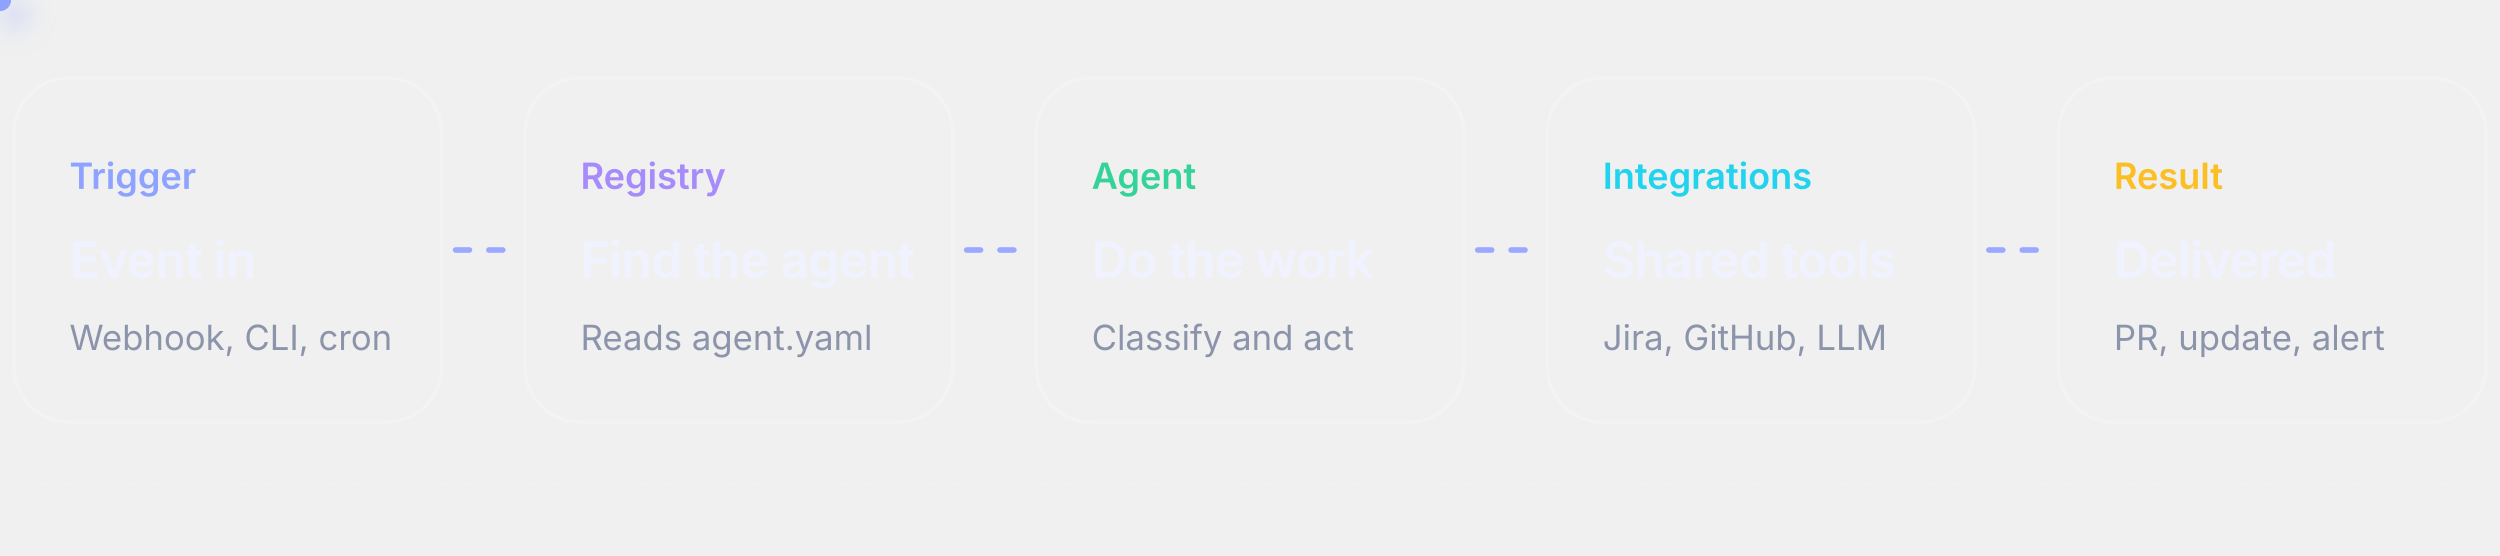
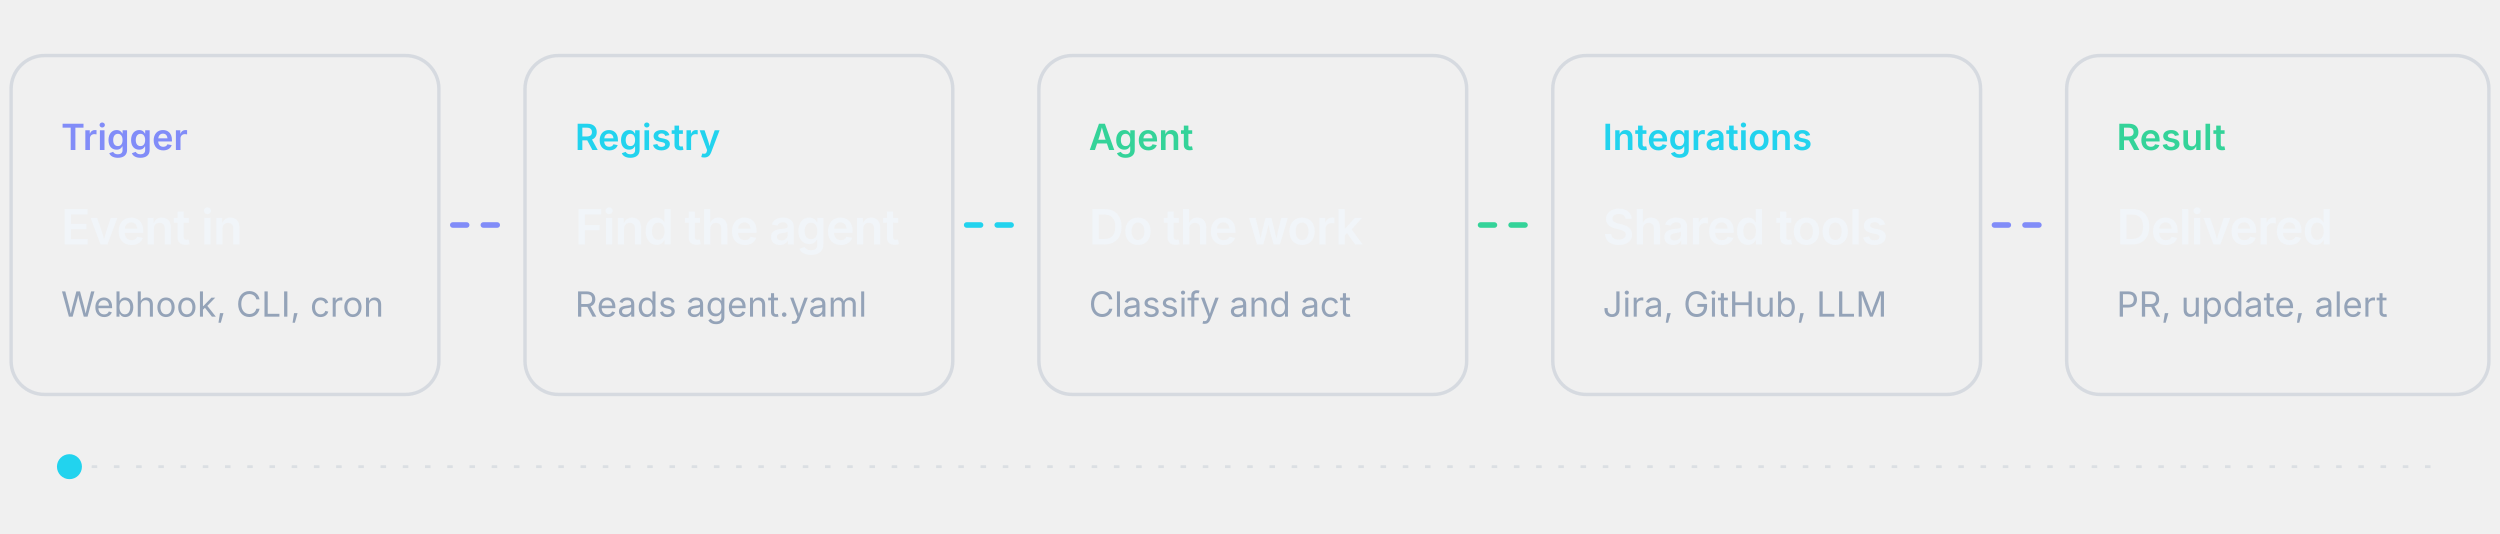
- <svg xmlns="http://www.w3.org/2000/svg" viewBox="0 0 900 200" width="900" height="200" role="img">
-   <defs>
-     <filter id="glow" x="-50%" y="-200%" width="200%" height="500%">
-       <feGaussianBlur stdDeviation="5" />
-     </filter>
-     <filter id="tglow" x="-20%" y="-50%" width="140%" height="200%">
-       <feGaussianBlur stdDeviation="14" />
-     </filter>
-     <filter id="soft">
-       <feGaussianBlur stdDeviation="2.5" />
-     </filter>
-     <linearGradient id="ttl" x1="0" x2="1">
-       <stop class="g1" offset="0" />
-       <stop class="g2" offset=".6" />
-       <stop class="g3" offset="1" />
-     </linearGradient>
-     <linearGradient id="edge" x1="0" x2="1">
-       <stop offset="0" stop-color="#8ea2ff" stop-opacity="0" />
-       <stop offset=".5" stop-color="#8ea2ff" />
-       <stop offset="1" stop-color="#22d3ee" stop-opacity="0" />
-     </linearGradient>
-   </defs>
+ <svg xmlns="http://www.w3.org/2000/svg" viewBox="0 0 900 192" width="900" height="192" role="img" aria-label="Execution flow">
  <style>
- text{font-family:-apple-system,BlinkMacSystemFont,'SF Pro Display','Inter','Segoe UI',Helvetica,Arial,sans-serif}
- .m{font-family:'SF Mono',ui-monospace,Menlo,Consolas,monospace}
- .fg{fill:#f0f3ff} .mut{fill:#8b94aa} .dim{fill:#6b7488}
- .bd{fill:none;stroke:#fff;stroke-opacity:.2;stroke-width:1.2}
- .ln{stroke:#fff;stroke-opacity:.14}
- .g1{stop-color:#ffffff} .g2{stop-color:#9aa8ff} .g3{stop-color:#67e8f9}
- @media (prefers-color-scheme:light){
-  .fg{fill:#1f2328} .mut{fill:#59636e} .dim{fill:#818b98}
-  .bd{stroke:#000;stroke-opacity:.2} .ln{stroke:#000;stroke-opacity:.16}
-  .g1{stop-color:#1f2328} .g2{stop-color:#4f46e5} .g3{stop-color:#0891b2}
- }
- @media (prefers-reduced-motion:reduce){*{animation:none!important}}
- .dash{stroke-dasharray:5 7;animation:fl 1.2s linear infinite}
- @keyframes fl{to{stroke-dashoffset:-12}}
- .pulse{animation:pl 4s ease-in-out infinite}
- @keyframes pl{0%,100%{opacity:.25}50%{opacity:.8}}
+   text { font-family: -apple-system, BlinkMacSystemFont, 'SF Pro Display', 'Inter', 'Segoe UI', Helvetica, Arial, sans-serif; }
+   .m { font-family: 'SF Mono', ui-monospace, Menlo, Consolas, monospace; }
+   .fg { fill: #F1F5F9; }
+   .mut { fill: #94A3B8; }
+   .bd { fill: none; stroke: #94A3B8; stroke-opacity: 0.28; stroke-width: 1.25; }
+   .ln { stroke: #94A3B8; stroke-opacity: 0.22; }
+   .indigo { fill: #818CF8; }
+   .indigo-s { stroke: #818CF8; }
+   .cyan { fill: #22D3EE; }
+   .cyan-s { stroke: #22D3EE; }
+   .emerald { fill: #34D399; }
+   .emerald-s { stroke: #34D399; }
+   .g1 { stop-color: #F1F5F9; }
+   .g2 { stop-color: #818CF8; }
+   .g3 { stop-color: #22D3EE; }
+   .g4 { stop-color: #34D399; }
+   @media (prefers-color-scheme: light) {
+     .fg { fill: #0F172A; }
+     .mut { fill: #475569; }
+     .bd { stroke: #0F172A; stroke-opacity: 0.18; }
+     .ln { stroke: #0F172A; stroke-opacity: 0.18; }
+     .indigo { fill: #4F46E5; }
+     .indigo-s { stroke: #4F46E5; }
+     .cyan { fill: #0891B2; }
+     .cyan-s { stroke: #0891B2; }
+     .emerald { fill: #059669; }
+     .emerald-s { stroke: #059669; }
+     .g1 { stop-color: #0F172A; }
+     .g2 { stop-color: #6366F1; }
+     .g3 { stop-color: #06B6D4; }
+     .g4 { stop-color: #10B981; }
+   }
+   
+   .dash { stroke-dasharray: 5 6; animation: afa-fl 1.2s linear infinite; }
+   @keyframes afa-fl { to { stroke-dashoffset: -11; } }
+   .runner { animation: afa-run 6s ease-in-out infinite; }
+   @keyframes afa-run {
+     0% { transform: translateX(0px); opacity: 0.3; }
+     10% { opacity: 1; }
+     90% { opacity: 1; }
+     100% { transform: translateX(850px); opacity: 0.3; }
+   }
+   
+   @media (prefers-reduced-motion: reduce) {
+     *, *::before, *::after { animation: none !important; transition: none !important; }
+   }
</style>
-   <rect x="5" y="28" width="154" height="124" rx="20" class="bd" />
-   <text x="25" y="68" font-size="13" font-weight="600" fill="#8ea2ff">Trigger</text>
-   <text x="25" y="100" font-size="18" font-weight="600" letter-spacing="-.3" class="fg">Event in</text>
-   <text x="25" y="126" font-size="12.5" class="mut">Webhook, CLI, cron</text>
-   <line class="dash" x1="164" y1="90.0" x2="184" y2="90.0" stroke="#9aa8ff" stroke-width="2" stroke-linecap="round" />
-   <rect x="189" y="28" width="154" height="124" rx="20" class="bd" />
-   <text x="209" y="68" font-size="13" font-weight="600" fill="#a78bfa">Registry</text>
-   <text x="209" y="100" font-size="18" font-weight="600" letter-spacing="-.3" class="fg">Find the agent</text>
-   <text x="209" y="126" font-size="12.5" class="mut">Reads agent.yaml</text>
-   <line class="dash" x1="348" y1="90.0" x2="368" y2="90.0" stroke="#9aa8ff" stroke-width="2" stroke-linecap="round" />
-   <rect x="373" y="28" width="154" height="124" rx="20" class="bd" />
-   <text x="393" y="68" font-size="13" font-weight="600" fill="#34d399">Agent</text>
-   <text x="393" y="100" font-size="18" font-weight="600" letter-spacing="-.3" class="fg">Do the work</text>
-   <text x="393" y="126" font-size="12.5" class="mut">Classify and act</text>
-   <line class="dash" x1="532" y1="90.0" x2="552" y2="90.0" stroke="#9aa8ff" stroke-width="2" stroke-linecap="round" />
-   <rect x="557" y="28" width="154" height="124" rx="20" class="bd" />
-   <text x="577" y="68" font-size="13" font-weight="600" fill="#22d3ee">Integrations</text>
-   <text x="577" y="100" font-size="18" font-weight="600" letter-spacing="-.3" class="fg">Shared tools</text>
-   <text x="577" y="126" font-size="12.5" class="mut">Jira, GitHub, LLM</text>
-   <line class="dash" x1="716" y1="90.0" x2="736" y2="90.0" stroke="#9aa8ff" stroke-width="2" stroke-linecap="round" />
-   <rect x="741" y="28" width="154" height="124" rx="20" class="bd" />
-   <text x="761" y="68" font-size="13" font-weight="600" fill="#fbbf24">Result</text>
-   <text x="761" y="100" font-size="18" font-weight="600" letter-spacing="-.3" class="fg">Delivered</text>
-   <text x="761" y="126" font-size="12.5" class="mut">PR, update, alert</text>
-   <path id="r" d="M15 174 H885" fill="none" />
-   <line x1="15" y1="174" x2="885" y2="174" class="ln" stroke-dasharray="2 6" />
-   <circle r="10" fill="#8ea2ff" opacity=".5" filter="url(#glow)">
-     <animateMotion dur="6s" repeatCount="indefinite">
-       <mpath href="#r" />
-     </animateMotion>
-   </circle>
-   <circle r="4" fill="#8ea2ff">
-     <animateMotion dur="6s" repeatCount="indefinite">
-       <mpath href="#r" />
-     </animateMotion>
-   </circle>
+   <rect x="4" y="20" width="154" height="122" rx="12" class="bd" />
+   <text x="22" y="54" font-size="13" font-weight="600" class="indigo">Trigger</text>
+   <text x="22" y="88" font-size="17.5" font-weight="600" letter-spacing="-0.3" class="fg">Event in</text>
+   <text x="22" y="114" font-size="12.5" class="mut">Webhook, CLI, cron</text>
+   <line class="dash indigo-s" x1="163" y1="81" x2="184" y2="81" stroke-width="2" stroke-linecap="round" />
+   <rect x="189" y="20" width="154" height="122" rx="12" class="bd" />
+   <text x="207" y="54" font-size="13" font-weight="600" class="cyan">Registry</text>
+   <text x="207" y="88" font-size="17.5" font-weight="600" letter-spacing="-0.3" class="fg">Find the agent</text>
+   <text x="207" y="114" font-size="12.5" class="mut">Reads agent.yaml</text>
+   <line class="dash cyan-s" x1="348" y1="81" x2="369" y2="81" stroke-width="2" stroke-linecap="round" />
+   <rect x="374" y="20" width="154" height="122" rx="12" class="bd" />
+   <text x="392" y="54" font-size="13" font-weight="600" class="emerald">Agent</text>
+   <text x="392" y="88" font-size="17.5" font-weight="600" letter-spacing="-0.3" class="fg">Do the work</text>
+   <text x="392" y="114" font-size="12.5" class="mut">Classify and act</text>
+   <line class="dash emerald-s" x1="533" y1="81" x2="554" y2="81" stroke-width="2" stroke-linecap="round" />
+   <rect x="559" y="20" width="154" height="122" rx="12" class="bd" />
+   <text x="577" y="54" font-size="13" font-weight="600" class="cyan">Integrations</text>
+   <text x="577" y="88" font-size="17.5" font-weight="600" letter-spacing="-0.3" class="fg">Shared tools</text>
+   <text x="577" y="114" font-size="12.5" class="mut">Jira, GitHub, LLM</text>
+   <line class="dash indigo-s" x1="718" y1="81" x2="739" y2="81" stroke-width="2" stroke-linecap="round" />
+   <rect x="744" y="20" width="152" height="122" rx="12" class="bd" />
+   <text x="762" y="54" font-size="13" font-weight="600" class="emerald">Result</text>
+   <text x="762" y="88" font-size="17.5" font-weight="600" letter-spacing="-0.3" class="fg">Delivered</text>
+   <text x="762" y="114" font-size="12.5" class="mut">PR, update, alert</text>
+   <line x1="25" y1="168" x2="875" y2="168" class="ln" stroke-dasharray="2 6" />
+   <circle class="runner cyan" cx="25" cy="168" r="4.5" />
</svg>
